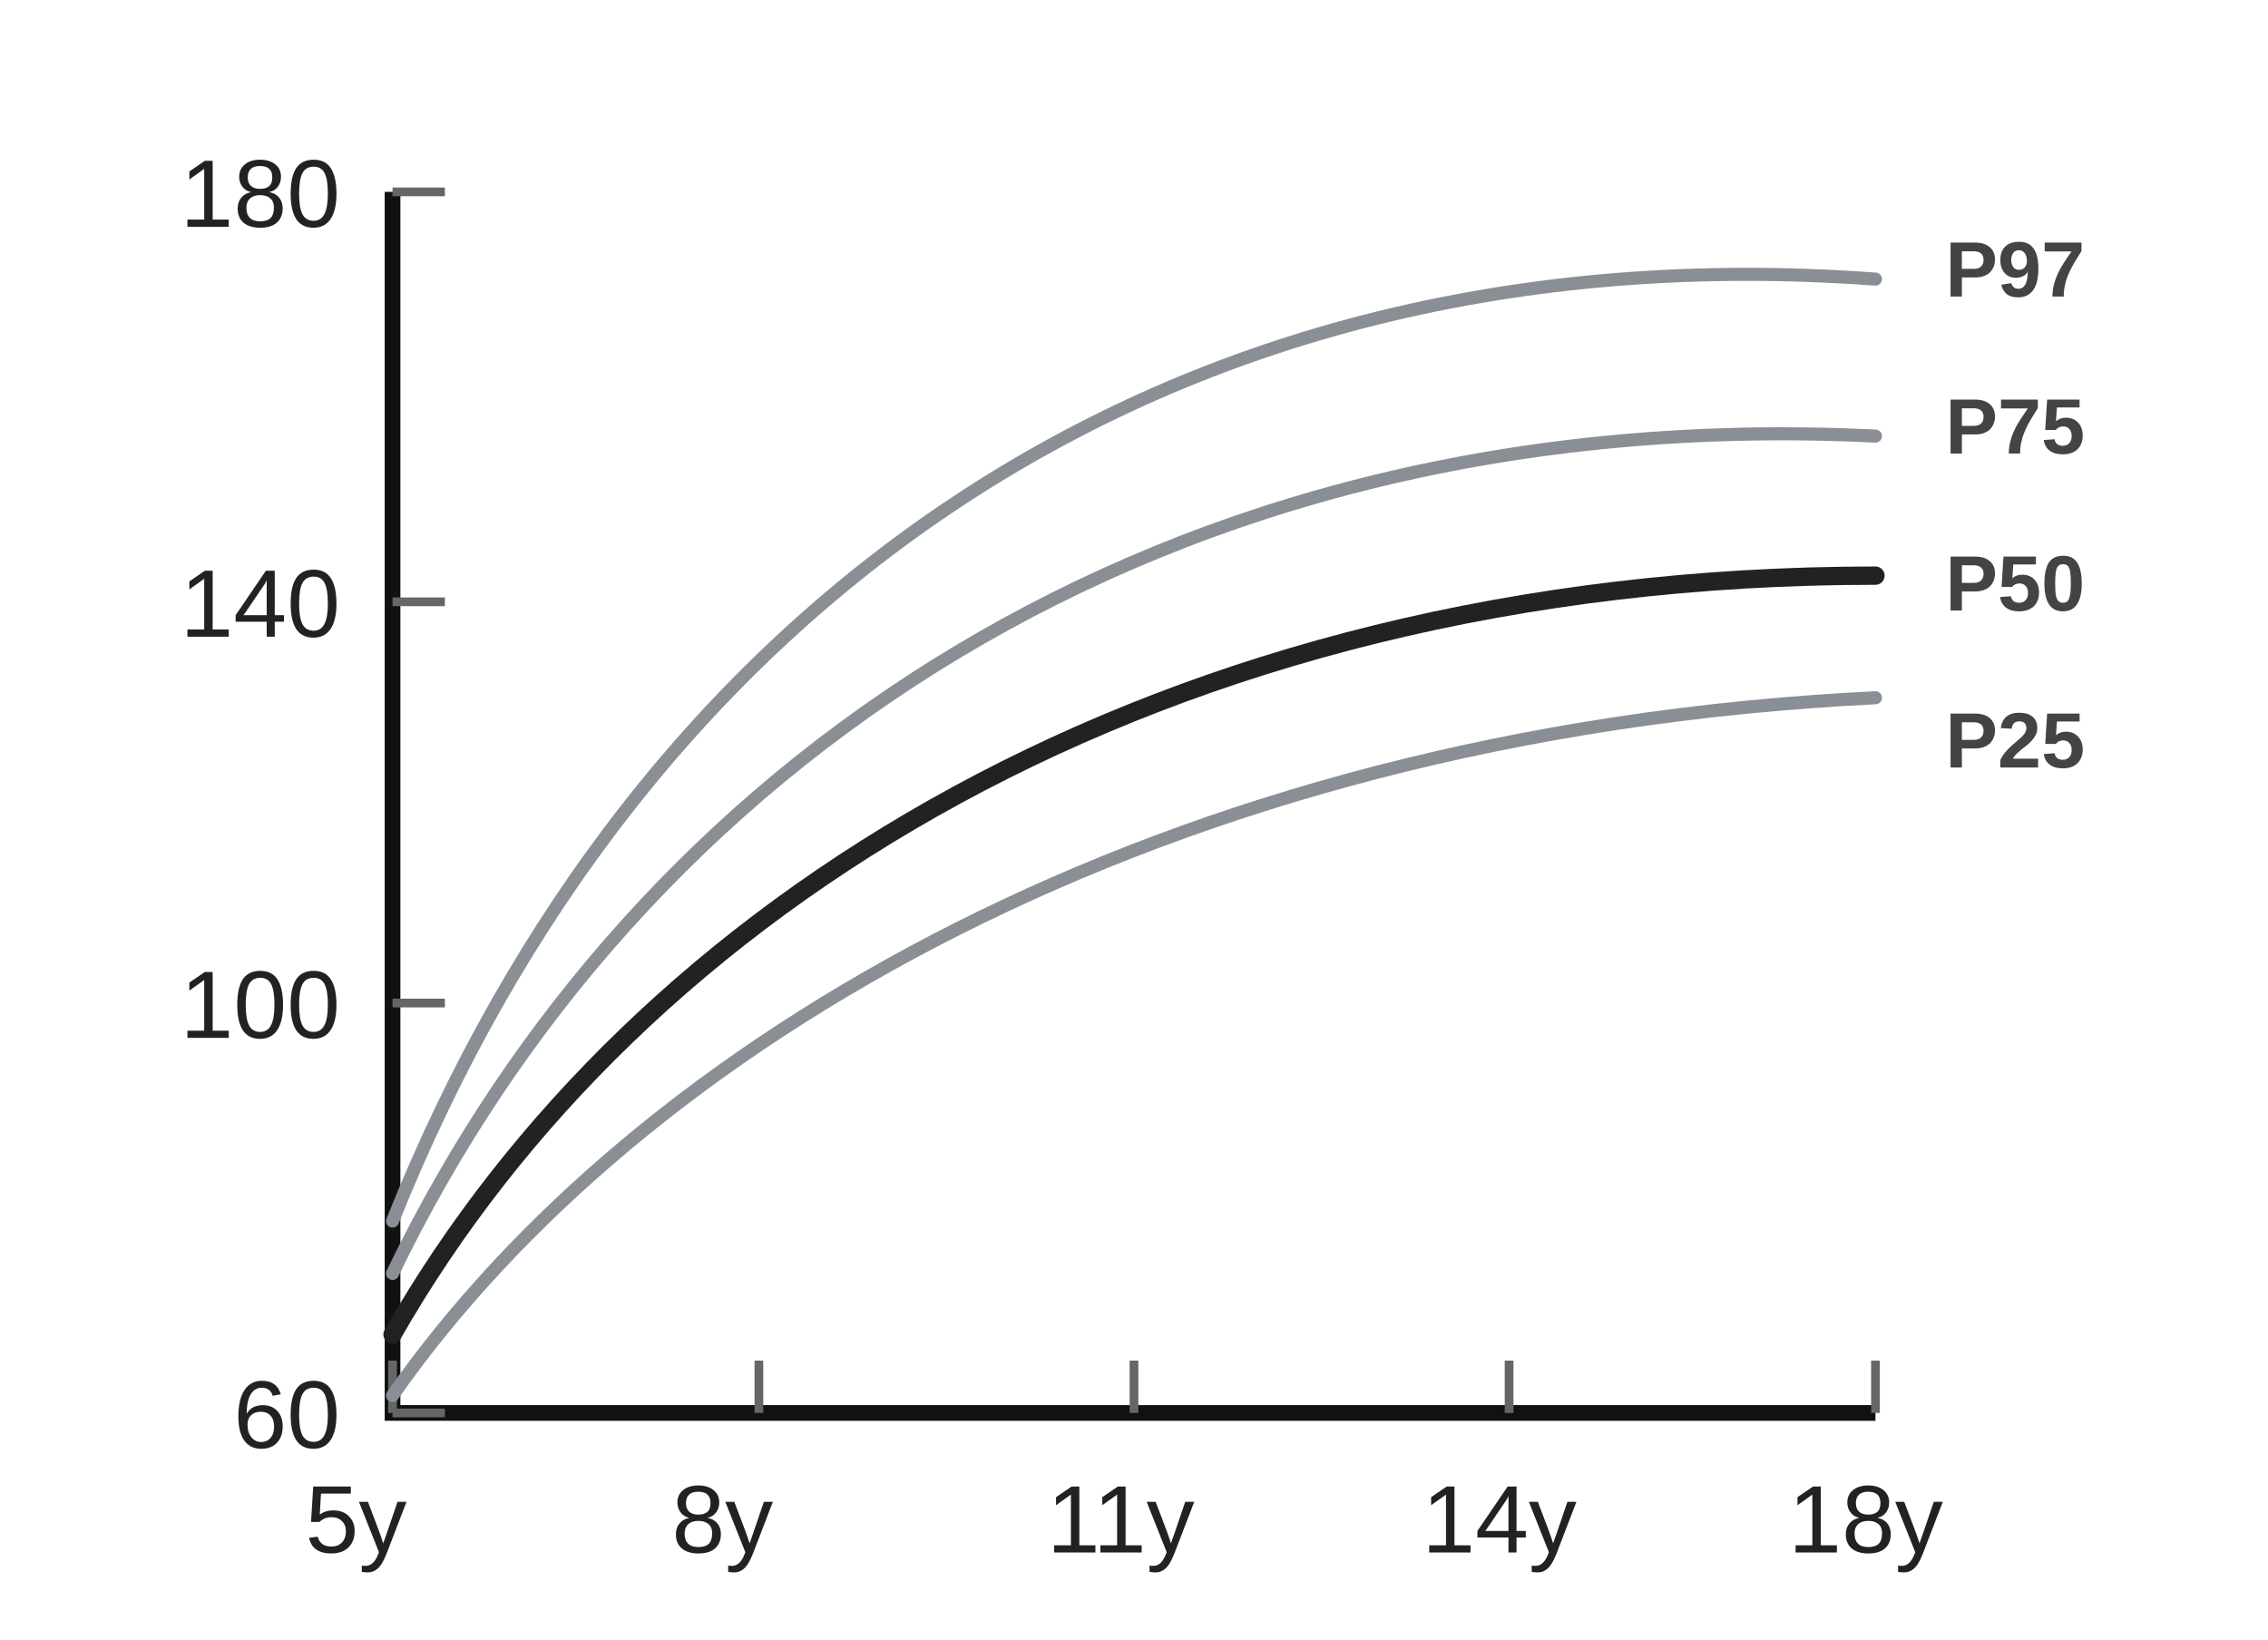
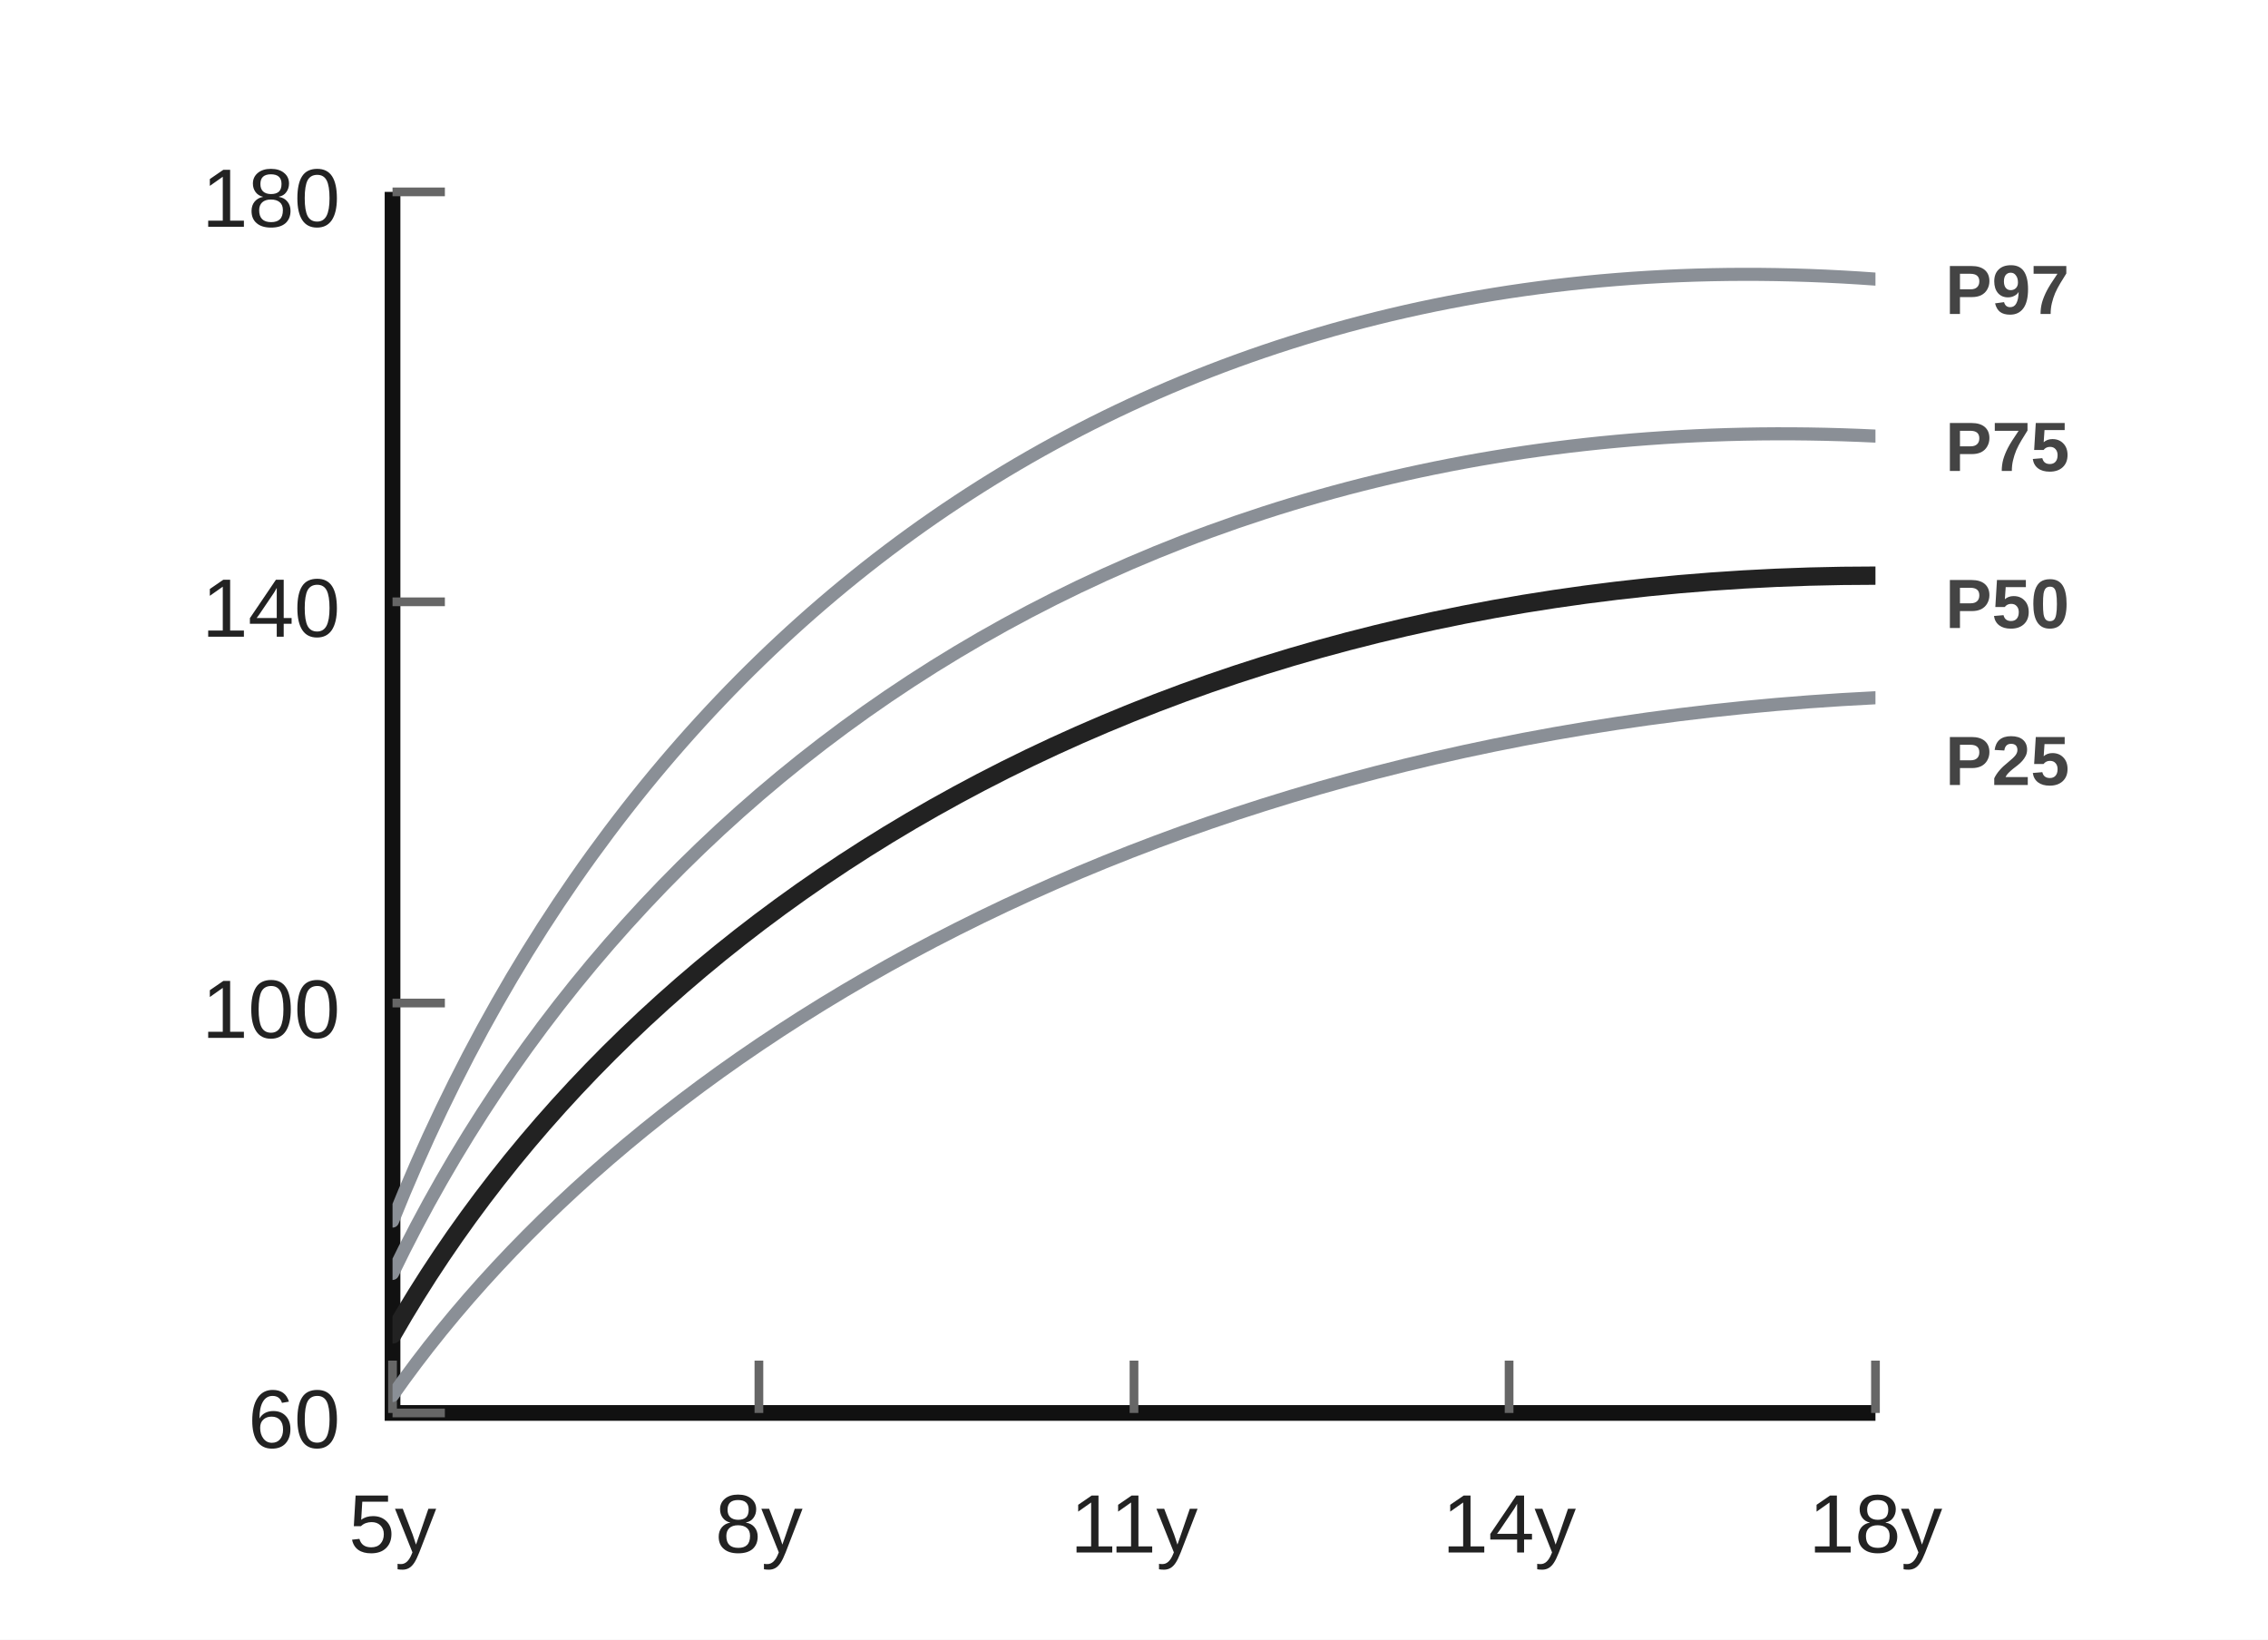
<svg xmlns="http://www.w3.org/2000/svg" viewBox="0 0 260 188" role="img" aria-label="IAP Girls Height 5-18 years">
  <style>
    .axis { stroke: #111; stroke-width: 1.8; fill: none; }
    .tick { stroke: #666; stroke-width: 1; }
-     .label { fill: #222; font: 11px Arial, sans-serif; }
-     .ylabel { fill: #222; font: 11px Arial, sans-serif; text-anchor: end; }
+     .label { fill: #222; font: 9.5px Arial, sans-serif; text-anchor: middle; }
+     .ylabel { fill: #222; font: 9.5px Arial, sans-serif; text-anchor: end; }
    .curve { fill: none; stroke: #8a8f96; stroke-width: 1.5; stroke-linecap: round; }
    .median { fill: none; stroke: #222; stroke-width: 2.1; stroke-linecap: round; }
-     .percentile { fill: #444; font: 700 9px Arial, sans-serif; }
+     .percentile { fill: #444; font: 700 8px Arial, sans-serif; }
  </style>
  <rect x="0" y="0" width="260" height="188" fill="#fff" />
+   <defs>
+     <clipPath id="clip-girls-height-5-18-minimal-svg-0">
+       <rect x="45" y="22" width="170" height="140" />
+     </clipPath>
+   </defs>
  <path class="axis" d="M45 22 V162 H215" />
  <path class="tick" d="M45 162 V156" />
-   <text class="label" x="35" y="178">5y</text>
+   <text class="label" x="45" y="178">5y</text>
  <path class="tick" d="M87 162 V156" />
-   <text class="label" x="77" y="178">8y</text>
+   <text class="label" x="87" y="178">8y</text>
  <path class="tick" d="M130 162 V156" />
-   <text class="label" x="120" y="178">11y</text>
+   <text class="label" x="130" y="178">11y</text>
  <path class="tick" d="M173 162 V156" />
-   <text class="label" x="163" y="178">14y</text>
+   <text class="label" x="173" y="178">14y</text>
  <path class="tick" d="M215 162 V156" />
-   <text class="label" x="205" y="178">18y</text>
+   <text class="label" x="215" y="178">18y</text>
  <path class="tick" d="M45 22 H51" />
  <text class="ylabel" x="39" y="26">180</text>
  <path class="tick" d="M45 69 H51" />
  <text class="ylabel" x="39" y="73">140</text>
  <path class="tick" d="M45 115 H51" />
  <text class="ylabel" x="39" y="119">100</text>
  <path class="tick" d="M45 162 H51" />
  <text class="ylabel" x="39" y="166">60</text>
-   <path class="curve" d="M45 140 C73 70, 133 26, 215 32" />
-   <path class="curve" d="M45 146 C73 88, 133 46, 215 50" />
-   <path class="median" d="M45 153 C73 104, 133 66, 215 66" />
-   <path class="curve" d="M45 160 C73 120, 133 84, 215 80" />
-   <text class="percentile" x="223" y="34">P97</text>
-   <text class="percentile" x="223" y="52">P75</text>
-   <text class="percentile" x="223" y="70">P50</text>
-   <text class="percentile" x="223" y="88">P25</text>
+   <g clip-path="url(#clip-girls-height-5-18-minimal-svg-0)">
+     <path class="curve" d="M45 140 C73 70, 133 26, 215 32" />
+     <path class="curve" d="M45 146 C73 88, 133 46, 215 50" />
+     <path class="median" d="M45 153 C73 104, 133 66, 215 66" />
+     <path class="curve" d="M45 160 C73 120, 133 84, 215 80" />
+   </g>
+   <text class="percentile" x="223" y="36">P97</text>
+   <text class="percentile" x="223" y="54">P75</text>
+   <text class="percentile" x="223" y="72">P50</text>
+   <text class="percentile" x="223" y="90">P25</text>
</svg>
